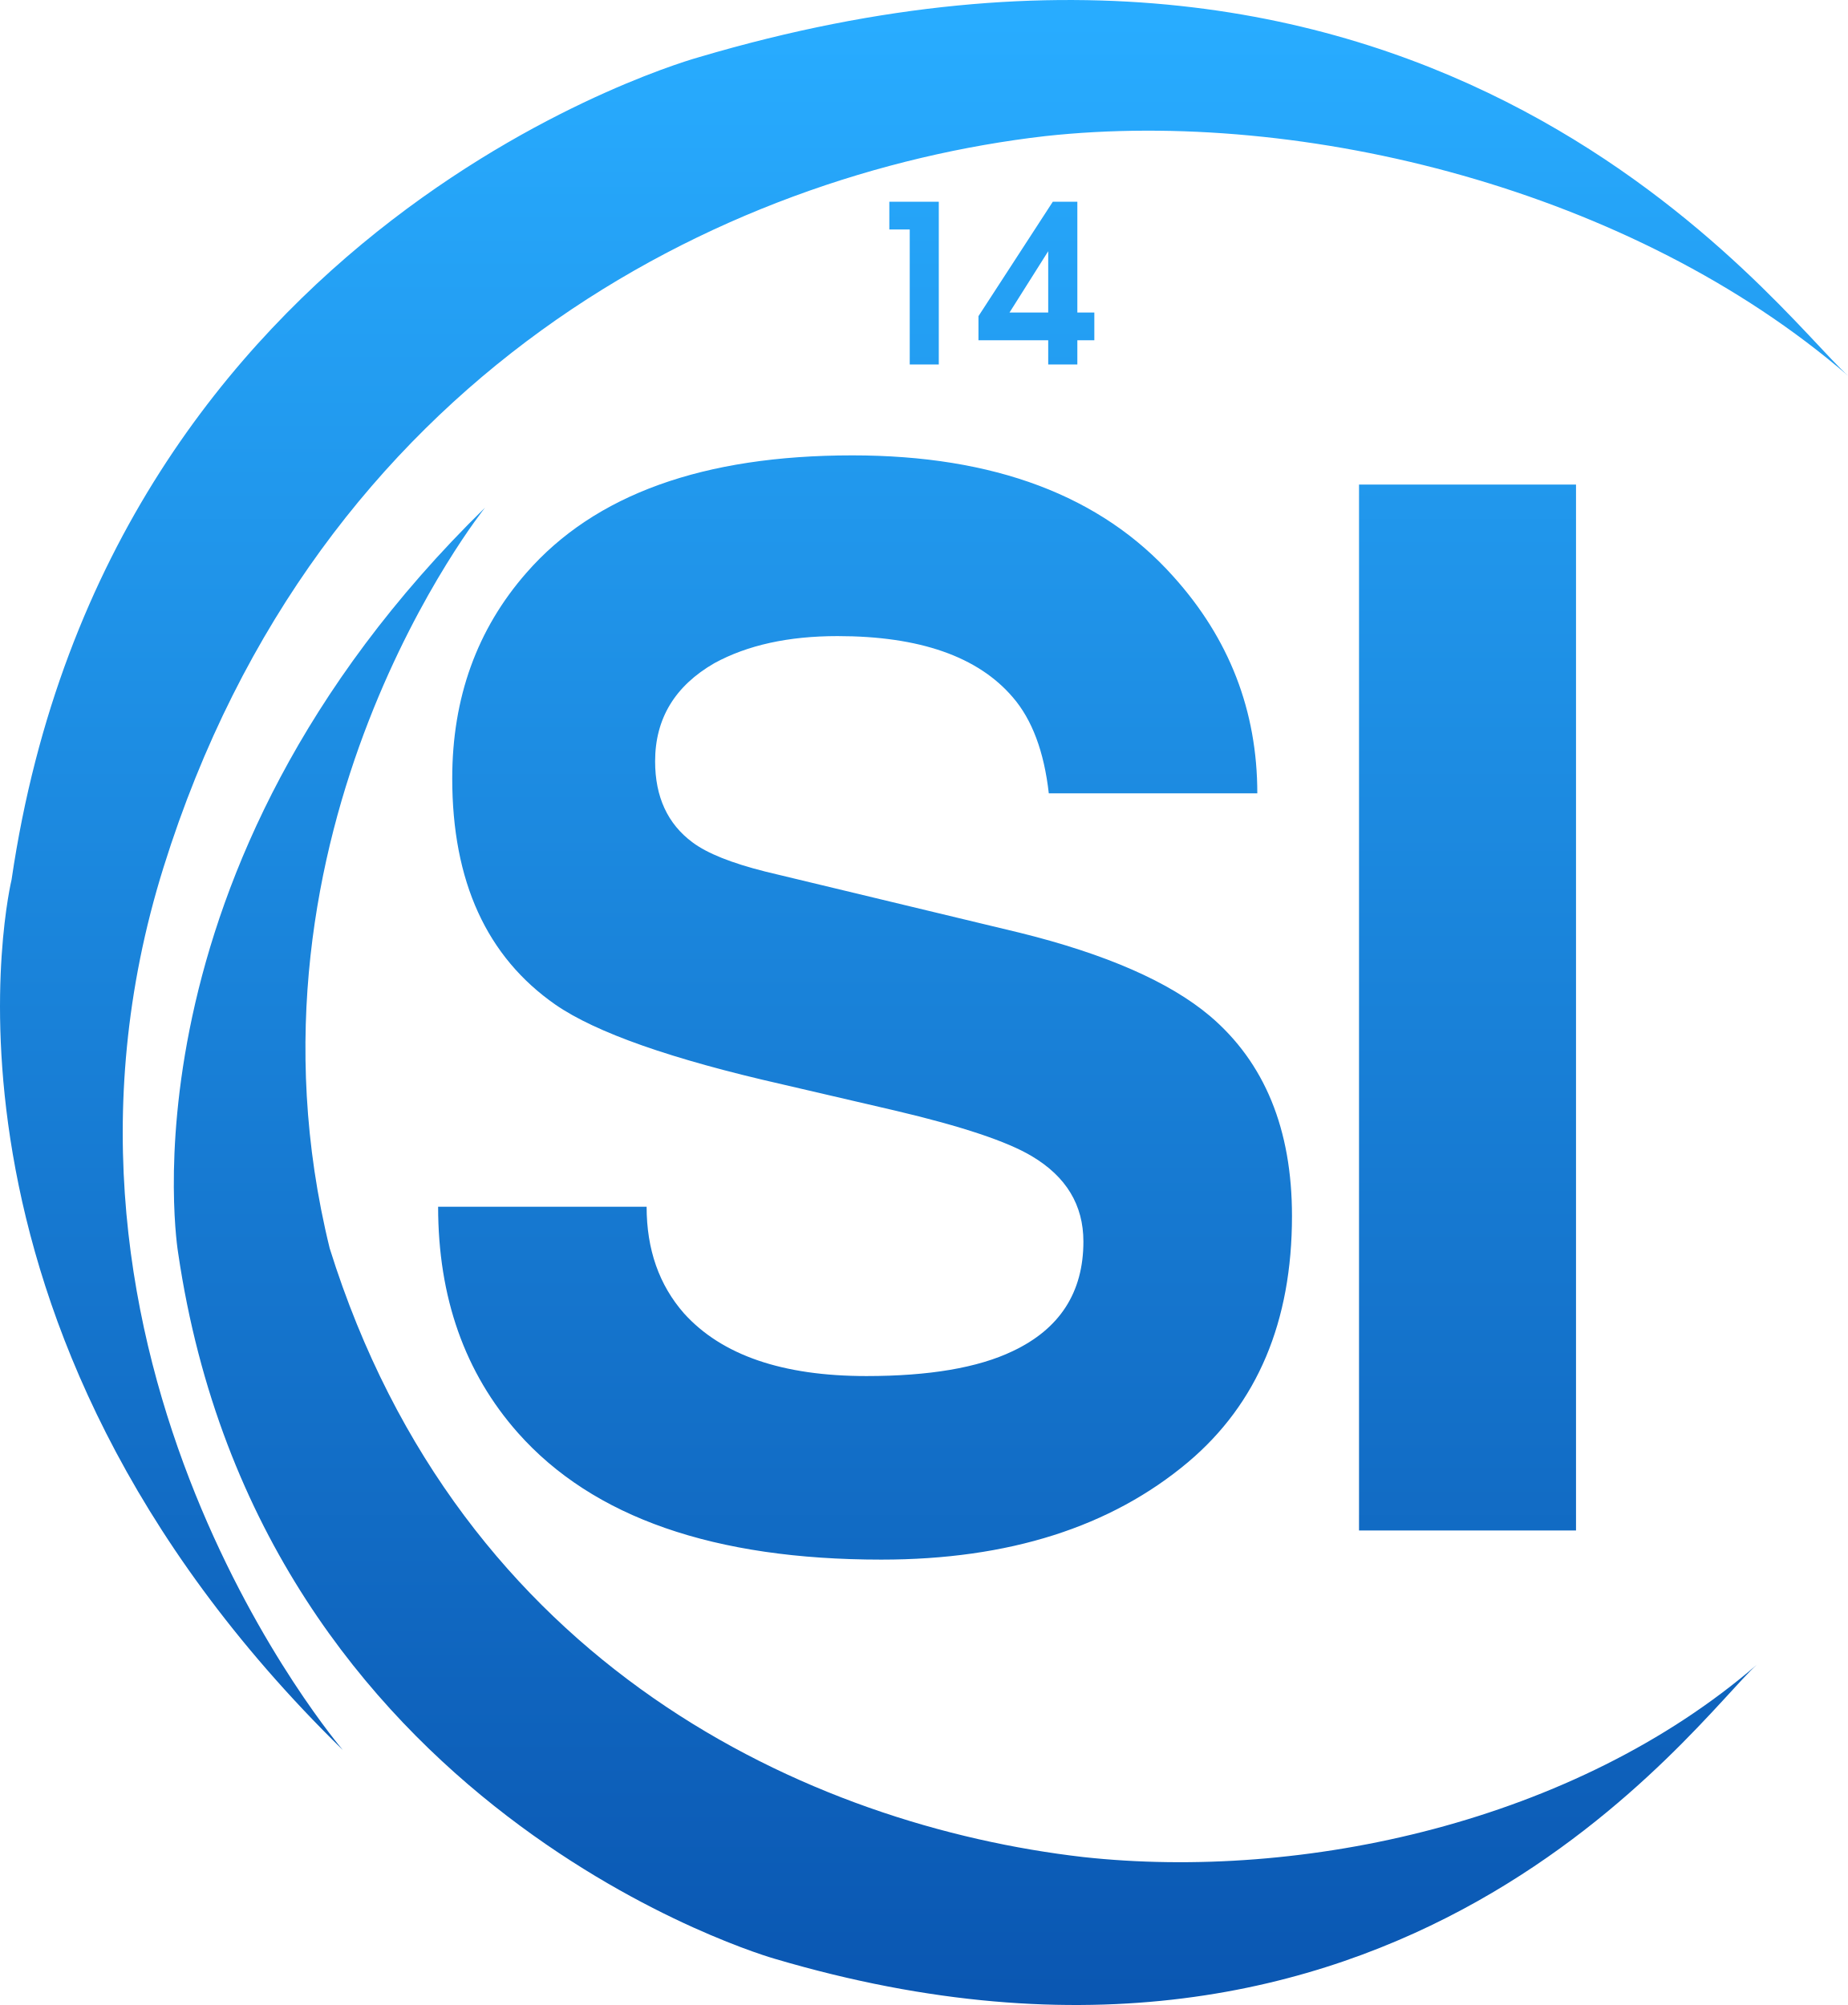
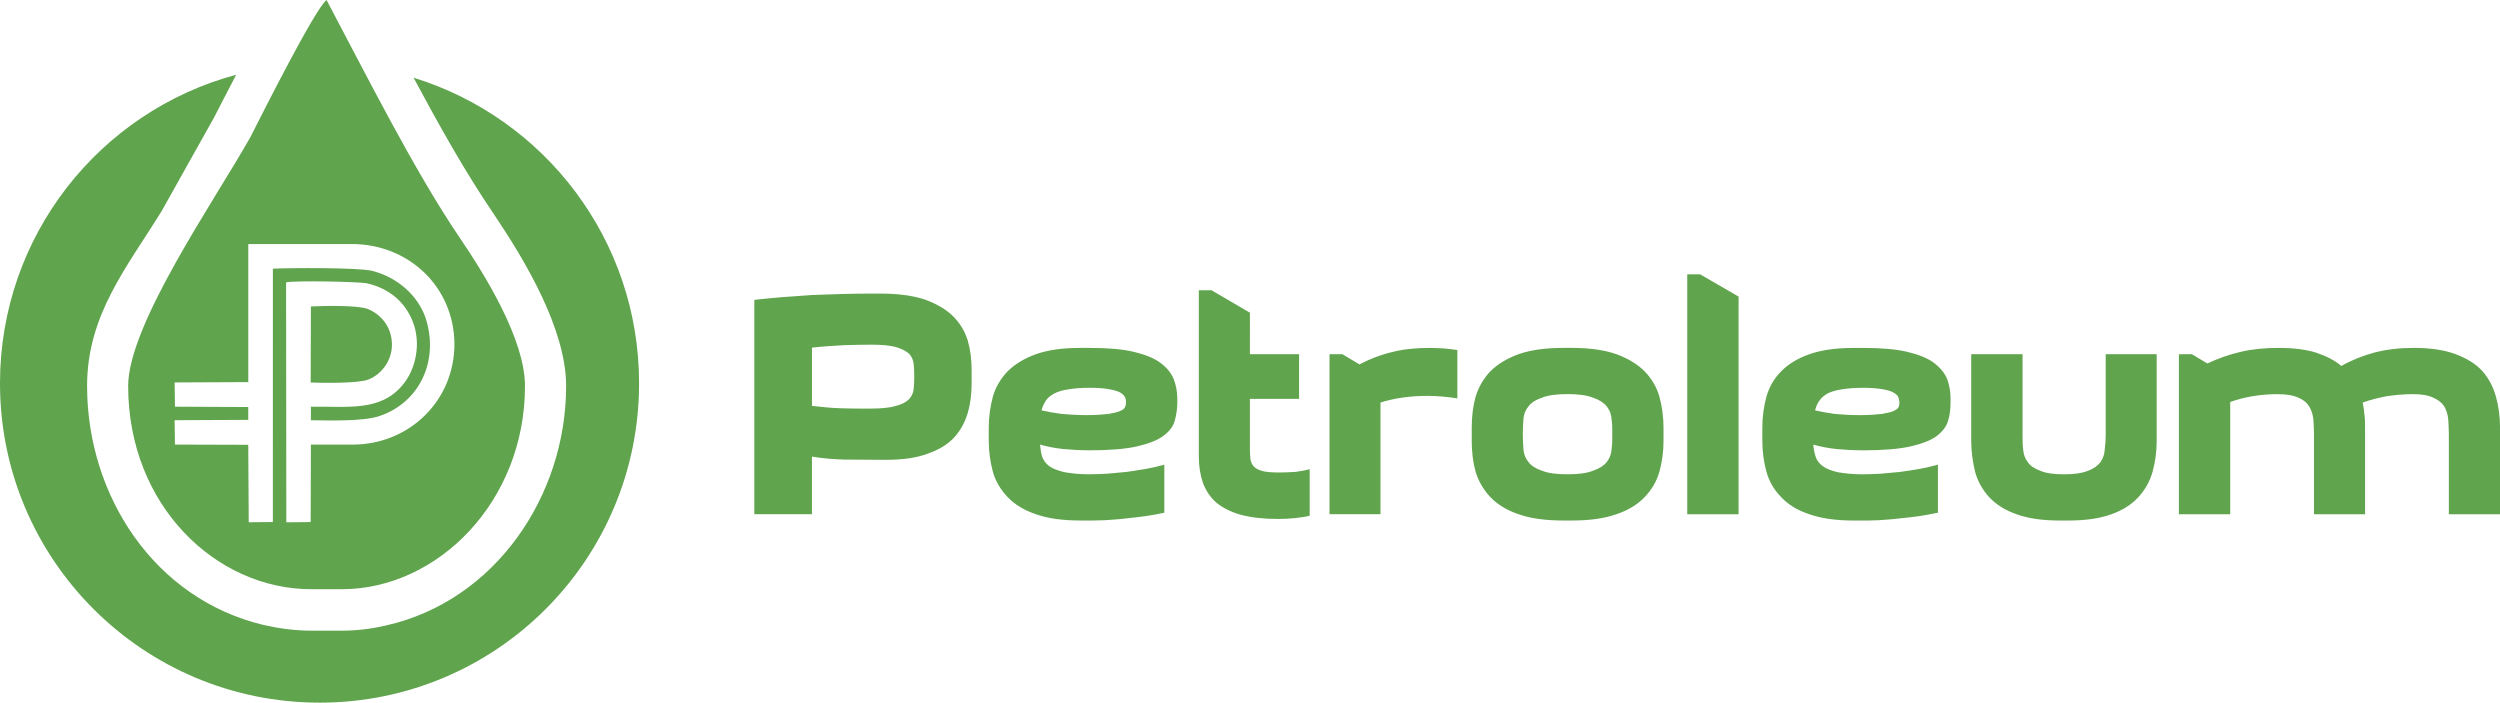
- <svg xmlns="http://www.w3.org/2000/svg" width="47px" height="51px" viewBox="0 0 47 51" version="1.1">
+ <svg xmlns="http://www.w3.org/2000/svg" clip-rule="evenodd" fill-rule="evenodd" image-rendering="optimizeQuality" shape-rendering="geometricPrecision" text-rendering="geometricPrecision" version="1.1" viewBox="0 0 150 42.159" xml:space="preserve">
  <defs>
-     <linearGradient x1="50%" y1="1.429%" x2="50%" y2="100%" id="linearGradient-1">
-       <stop stop-color="#28ACFF" offset="0%" />
-       <stop stop-color="#0A56B1" offset="100%" />
-     </linearGradient>
+     <style type="text/css">
+    
+     .fil0 {fill:#60A44D}
+    
+   </style>
  </defs>
-   <g id="页面-1" stroke="none" stroke-width="1" fill="none" fill-rule="evenodd">
-     <g id="chia_logo" transform="translate(-3, 0)">
-       <rect id="矩形" x="0" y="0" width="52" height="52" />
-       <path d="M15.337,12.912 C15.337,12.912 8.764,21.093 11.386,31.755 C14.715,42.403 23.606,46.436 30.552,47.237 C36.133,47.846 43.042,46.351 47.679,42.348 C46.149,43.715 38.591,54.525 22.7,49.823 C22.7,49.823 9.623,46.134 7.53,31.865 C7.53,31.865 5.888,22.155 15.337,12.912 Z M20.785,1.452 C39.544,-4.098 48.194,7.941 50,9.555 C44.527,4.829 36.172,2.744 29.584,3.462 C21.385,4.408 11.089,9.491 7.16,22.059 C3.23,34.628 11.722,44.517 11.722,44.517 C0.568,33.608 3.294,22.378 3.294,22.378 C5.766,5.535 20.785,1.452 20.785,1.452 Z M24.677,11.583 C28.285,11.583 31.005,12.609 32.839,14.66 C34.265,16.241 34.978,18.081 34.978,20.18 L29.675,20.18 C29.555,19.119 29.25,18.304 28.759,17.736 C27.872,16.699 26.386,16.18 24.3,16.18 C23.054,16.18 22.011,16.41 21.172,16.867 C20.165,17.447 19.662,18.28 19.662,19.365 C19.662,20.269 19.98,20.958 20.615,21.428 C20.986,21.706 21.603,21.953 22.466,22.17 L28.938,23.726 C31.131,24.269 32.743,24.975 33.774,25.844 C35.164,27.026 35.86,28.722 35.86,30.93 C35.86,33.62 34.978,35.707 33.217,37.192 C31.251,38.845 28.651,39.671 25.415,39.671 C21.16,39.671 18.081,38.597 16.175,36.449 C14.82,34.919 14.143,33 14.143,30.695 L19.446,30.695 C19.446,31.781 19.763,32.686 20.398,33.409 C21.357,34.471 22.903,35.002 25.036,35.002 C26.63,35.002 27.871,34.792 28.757,34.368 C29.955,33.802 30.555,32.873 30.555,31.581 C30.555,30.652 30.118,29.929 29.243,29.409 C28.619,29.035 27.463,28.649 25.773,28.251 L22.897,27.582 C20.081,26.943 18.157,26.267 17.127,25.555 C15.377,24.337 14.502,22.419 14.502,19.8 C14.502,17.748 15.131,16.006 16.39,14.569 C18.127,12.578 20.89,11.583 24.677,11.583 Z M43.084,12.325 L43.084,38.93 L37.565,38.93 L37.565,12.325 L43.084,12.325 Z M26.877,5.131 L26.877,9.271 L26.138,9.271 L26.138,5.837 L25.619,5.837 L25.619,5.131 L26.877,5.131 Z M30.401,5.131 L30.401,7.949 L30.833,7.949 L30.833,8.655 L30.401,8.655 L30.401,9.271 L29.66,9.271 L29.66,8.655 L27.886,8.655 L27.886,8.042 L29.777,5.131 L30.401,5.131 Z M29.66,6.39 L28.676,7.949 L29.66,7.949 L29.66,6.39 Z" id="3" fill="url(#linearGradient-1)" fill-rule="nonzero" />
-     </g>
-   </g>
+   <path class="fil0" d="m24.815 4.662c7.841 2.417 13.53 9.709 13.53 18.335 0 10.593-8.576 19.162-19.162 19.162-10.593 0-19.183-8.569-19.183-19.162 0-8.861 5.995-16.318 14.172-18.513-0.449 0.848-0.884 1.711-1.333 2.574l-3.13 5.589c-2.096 3.4-4.484 6.245-4.484 10.515 0 6.551 4.013 12.767 10.586 14.336 0.941 0.214 1.911 0.342 2.866 0.342h1.832c0.884 0 1.768-0.107 2.631-0.307 6.594-1.476 10.828-7.799 10.828-14.371 0-3.4-2.452-7.514-4.32-10.287-1.754-2.574-3.315-5.382-4.833-8.212zm33.483 18.321c0 0.649-0.071 1.24-0.235 1.796-0.164 0.563-0.435 1.048-0.806 1.461-0.378 0.413-0.905 0.741-1.568 0.97-0.67 0.257-1.497 0.378-2.488 0.378h-0.542c-0.684 0-1.369-0.014-2.017-0.014-0.663-0.021-1.297-0.071-1.925-0.178v3.457h-3.457v-12.86c1.098-0.128 2.253-0.214 3.457-0.292 1.205-0.05 2.395-0.086 3.564-0.086h0.542c1.062 0 1.96 0.121 2.666 0.356 0.699 0.257 1.262 0.577 1.69 0.998 0.413 0.413 0.706 0.891 0.884 1.454 0.164 0.577 0.235 1.169 0.235 1.782zm-6.173 1.533c0.684 0 1.205-0.036 1.583-0.15 0.356-0.086 0.627-0.214 0.813-0.392 0.178-0.185 0.264-0.378 0.299-0.613 0.021-0.221 0.036-0.492 0.036-0.756 0-0.292-0.014-0.542-0.036-0.777-0.036-0.257-0.121-0.449-0.285-0.613-0.178-0.157-0.428-0.285-0.777-0.392-0.342-0.093-0.841-0.143-1.49-0.143-0.413 0-0.955 0.014-1.604 0.029-0.67 0.036-1.319 0.078-1.946 0.15v3.493c0.592 0.071 1.169 0.128 1.711 0.143 0.52 0.021 1.098 0.021 1.697 0.021zm12.696 6.715c-1.084 0-1.968-0.128-2.666-0.378-0.706-0.235-1.262-0.577-1.697-1.026-0.413-0.435-0.72-0.941-0.884-1.511-0.157-0.599-0.249-1.205-0.249-1.875v-0.777c0-0.663 0.093-1.276 0.249-1.875 0.164-0.57 0.47-1.076 0.884-1.511 0.435-0.428 0.991-0.77 1.697-1.026 0.699-0.249 1.583-0.378 2.666-0.378h0.535c1.084 0 1.982 0.071 2.666 0.235 0.684 0.164 1.226 0.378 1.604 0.663 0.399 0.292 0.649 0.62 0.798 0.977 0.143 0.378 0.214 0.77 0.214 1.183v0.2c0 0.385-0.057 0.763-0.15 1.098-0.086 0.349-0.321 0.649-0.684 0.92-0.356 0.271-0.884 0.47-1.583 0.634-0.699 0.157-1.64 0.235-2.844 0.235-0.577 0-1.098-0.036-1.59-0.078-0.478-0.05-0.948-0.143-1.383-0.264 0.021 0.264 0.057 0.499 0.128 0.734 0.086 0.221 0.228 0.413 0.428 0.563 0.221 0.157 0.528 0.264 0.905 0.356 0.378 0.071 0.898 0.128 1.526 0.128 0.314 0 0.649-0.021 1.026-0.036 0.378-0.036 0.777-0.071 1.176-0.107 0.392-0.057 0.791-0.114 1.183-0.185 0.399-0.071 0.763-0.157 1.084-0.249v2.88c-0.321 0.071-0.684 0.143-1.084 0.2-0.392 0.05-0.791 0.107-1.205 0.143-0.413 0.057-0.827 0.071-1.24 0.107-0.399 0.021-0.791 0.021-1.155 0.021zm0.556-7.963c-0.506 0-0.941 0.036-1.276 0.093-0.364 0.05-0.634 0.143-0.848 0.249-0.221 0.128-0.399 0.257-0.506 0.435-0.107 0.164-0.2 0.356-0.257 0.577 0.385 0.086 0.777 0.157 1.212 0.214 0.435 0.036 0.92 0.071 1.476 0.071 0.577 0 1.005-0.036 1.333-0.071 0.321-0.057 0.556-0.107 0.699-0.178 0.171-0.078 0.257-0.143 0.292-0.235 0.036-0.071 0.057-0.164 0.057-0.257 0-0.086 0-0.178-0.036-0.285-0.043-0.107-0.128-0.214-0.271-0.307-0.15-0.093-0.378-0.164-0.67-0.214-0.285-0.057-0.699-0.093-1.205-0.093zm9.617-2.017h2.951v2.68h-2.951v3.087c0 0.214 0.021 0.392 0.036 0.57 0.036 0.164 0.107 0.314 0.214 0.413 0.114 0.128 0.292 0.2 0.542 0.271 0.235 0.057 0.577 0.078 1.012 0.078 0.299 0 0.613-0.021 0.934-0.036 0.307-0.043 0.599-0.093 0.848-0.164v2.794c-0.25 0.064-0.542 0.107-0.884 0.143-0.328 0.036-0.663 0.05-1.026 0.05-0.863 0-1.604-0.086-2.217-0.249-0.592-0.164-1.076-0.413-1.461-0.72-0.356-0.307-0.627-0.706-0.806-1.169-0.164-0.47-0.257-1.012-0.257-1.604v-9.98h0.763l2.303 1.347zm12.447 2.652c-0.599-0.093-1.19-0.15-1.789-0.15-1.019 0-1.975 0.128-2.823 0.399v6.701h-3.058v-9.602h0.77l1.026 0.613c0.613-0.321 1.262-0.577 1.96-0.741 0.684-0.178 1.461-0.249 2.31-0.249 0.285 0 0.577 0.021 0.848 0.036 0.25 0.021 0.52 0.057 0.756 0.093zm0.863 1.761c0-0.663 0.071-1.276 0.235-1.875 0.178-0.57 0.47-1.076 0.884-1.511 0.428-0.428 0.991-0.77 1.69-1.026 0.706-0.249 1.604-0.378 2.666-0.378h0.542c1.076 0 1.96 0.128 2.666 0.378 0.699 0.257 1.262 0.599 1.69 1.026 0.421 0.435 0.72 0.941 0.884 1.511 0.164 0.599 0.25 1.212 0.25 1.875v0.777c0 0.67-0.086 1.276-0.25 1.875-0.164 0.57-0.463 1.076-0.884 1.511-0.428 0.449-0.991 0.791-1.69 1.026-0.706 0.249-1.59 0.378-2.666 0.378h-0.542c-1.062 0-1.96-0.128-2.666-0.378-0.699-0.235-1.262-0.577-1.69-1.026-0.413-0.435-0.706-0.941-0.884-1.511-0.164-0.599-0.235-1.205-0.235-1.875zm3.065 0.399c0 0.307 0.014 0.592 0.036 0.898 0.029 0.292 0.121 0.542 0.299 0.756 0.164 0.221 0.435 0.399 0.798 0.52 0.356 0.15 0.877 0.221 1.547 0.221 0.663 0 1.19-0.071 1.547-0.221 0.364-0.121 0.634-0.299 0.813-0.52 0.164-0.214 0.271-0.463 0.285-0.756 0.043-0.307 0.043-0.592 0.043-0.898 0-0.328 0-0.613-0.043-0.92-0.014-0.292-0.121-0.542-0.285-0.756-0.178-0.221-0.449-0.399-0.813-0.52-0.356-0.15-0.884-0.221-1.547-0.221-0.67 0-1.19 0.071-1.547 0.221-0.364 0.121-0.634 0.299-0.798 0.52-0.178 0.214-0.271 0.463-0.299 0.756-0.021 0.307-0.036 0.592-0.036 0.92zm10.643-9.602 2.303 1.333v13.06h-3.08v-14.393zm9.217 14.771c-1.076 0-1.96-0.128-2.666-0.378-0.72-0.235-1.276-0.577-1.69-1.026-0.435-0.435-0.72-0.941-0.884-1.511-0.164-0.599-0.249-1.205-0.249-1.875v-0.777c0-0.663 0.086-1.276 0.249-1.875 0.164-0.57 0.449-1.076 0.884-1.511 0.413-0.428 0.97-0.77 1.69-1.026 0.706-0.249 1.59-0.378 2.666-0.378h0.528c1.098 0 1.975 0.071 2.68 0.235 0.684 0.164 1.219 0.378 1.604 0.663 0.378 0.292 0.649 0.62 0.791 0.977 0.143 0.378 0.2 0.77 0.2 1.183v0.2c0 0.385-0.036 0.763-0.143 1.098-0.093 0.349-0.328 0.649-0.67 0.92-0.356 0.271-0.898 0.47-1.583 0.634-0.706 0.157-1.661 0.235-2.844 0.235-0.577 0-1.119-0.036-1.604-0.078-0.492-0.05-0.941-0.143-1.39-0.264 0.014 0.264 0.071 0.499 0.143 0.734 0.071 0.221 0.221 0.413 0.435 0.563 0.214 0.157 0.499 0.264 0.884 0.356 0.392 0.071 0.898 0.128 1.547 0.128 0.307 0 0.649-0.021 1.026-0.036 0.378-0.036 0.756-0.071 1.169-0.107 0.399-0.057 0.798-0.114 1.19-0.185 0.378-0.071 0.734-0.157 1.084-0.249v2.88c-0.349 0.071-0.706 0.143-1.084 0.2-0.392 0.05-0.791 0.107-1.226 0.143-0.413 0.057-0.813 0.071-1.226 0.107-0.413 0.021-0.791 0.021-1.155 0.021zm0.563-7.963c-0.528 0-0.955 0.036-1.297 0.093-0.342 0.05-0.634 0.143-0.848 0.249-0.214 0.128-0.378 0.257-0.485 0.435-0.128 0.164-0.2 0.356-0.257 0.577 0.364 0.086 0.777 0.157 1.19 0.214 0.428 0.036 0.934 0.071 1.49 0.071 0.563 0 1.012-0.036 1.319-0.071 0.328-0.057 0.563-0.107 0.72-0.178 0.143-0.078 0.257-0.143 0.292-0.235 0.029-0.071 0.05-0.164 0.05-0.257 0-0.086-0.021-0.178-0.05-0.285-0.021-0.107-0.114-0.214-0.271-0.307-0.143-0.093-0.364-0.164-0.649-0.214-0.307-0.057-0.706-0.093-1.205-0.093zm11.777 7.963c-1.026 0-1.896-0.128-2.573-0.378-0.684-0.235-1.226-0.577-1.647-1.026-0.392-0.435-0.684-0.941-0.841-1.511-0.143-0.599-0.235-1.205-0.235-1.875v-5.19h3.08v4.812c0 0.307 0 0.592 0.036 0.898 0.021 0.292 0.107 0.542 0.271 0.756 0.143 0.221 0.399 0.399 0.741 0.52 0.321 0.15 0.806 0.221 1.44 0.221 0.627 0 1.112-0.071 1.461-0.221 0.321-0.121 0.57-0.299 0.734-0.52 0.143-0.214 0.235-0.463 0.25-0.756 0.036-0.307 0.057-0.592 0.057-0.898v-4.812h3.058v5.19c0 0.67-0.086 1.276-0.249 1.875-0.164 0.57-0.449 1.076-0.848 1.511-0.413 0.449-0.955 0.791-1.618 1.026-0.684 0.249-1.533 0.378-2.573 0.378zm7.941-9.98 0.934 0.556c0.634-0.299 1.297-0.535 2.003-0.699 0.699-0.164 1.454-0.235 2.267-0.235 0.884 0 1.64 0.093 2.253 0.285 0.592 0.2 1.119 0.456 1.511 0.798 0.649-0.364 1.319-0.627 2.017-0.813 0.706-0.178 1.476-0.271 2.324-0.271 1.012 0 1.853 0.128 2.524 0.378 0.663 0.257 1.205 0.577 1.597 1.012 0.378 0.428 0.649 0.934 0.813 1.526 0.164 0.577 0.25 1.212 0.25 1.875v5.19h-3.072v-4.79c0-0.328-0.021-0.613-0.036-0.898-0.021-0.292-0.114-0.542-0.235-0.777-0.143-0.221-0.364-0.399-0.649-0.52-0.292-0.15-0.706-0.221-1.24-0.221-0.563 0-1.105 0.057-1.59 0.128-0.485 0.093-0.97 0.214-1.419 0.378 0.05 0.249 0.086 0.485 0.107 0.756 0.036 0.257 0.036 0.506 0.036 0.756v5.19h-3.065v-4.79c0-0.328-0.021-0.613-0.036-0.898-0.036-0.292-0.107-0.542-0.25-0.777-0.128-0.221-0.342-0.399-0.627-0.52-0.314-0.15-0.727-0.221-1.262-0.221-1.048 0-2.003 0.164-2.852 0.47v6.737h-3.079v-9.602zm-123.82 1.911c0 7.171 5.275 12.19 10.985 12.19h1.832c5.753 0 10.992-5.254 10.992-12.19 0-2.794-2.395-6.665-3.914-8.897-2.752-4.056-5.689-9.923-7.991-14.264-0.67 0.485-3.785 6.68-4.577 8.234-2.124 3.778-7.328 11.235-7.328 14.927zm10.964-4.776c0.791-0.036 2.773-0.086 3.408 0.15 0.77 0.307 1.454 1.062 1.454 2.146 0 1.019-0.699 1.832-1.454 2.103-0.592 0.214-2.652 0.2-3.422 0.164zm-2.281-2.267c0.984-0.05 5.133-0.071 5.938 0.128 1.533 0.378 2.773 1.49 3.229 2.844 0.806 2.502-0.314 5.04-2.78 5.874-0.97 0.321-2.916 0.264-4.106 0.249v-0.813c2.146-0.036 4.163 0.328 5.511-1.312 0.763-0.905 1.141-2.466 0.585-3.835-0.456-1.119-1.376-1.946-2.723-2.253-0.485-0.107-4.505-0.178-4.862-0.057l0.014 14.393 1.461-0.014 0.014-4.648h2.502c3.408 0 6.131-2.652 6.109-6.074-0.036-3.386-2.737-5.96-6.159-5.96h-6.209v8.284l-4.42 0.021 0.021 1.454 4.398 0.021v0.77l-4.42 0.021 0.021 1.461 4.398 0.014 0.029 4.648 1.447-0.014z" stroke-width=".713" />
</svg>
